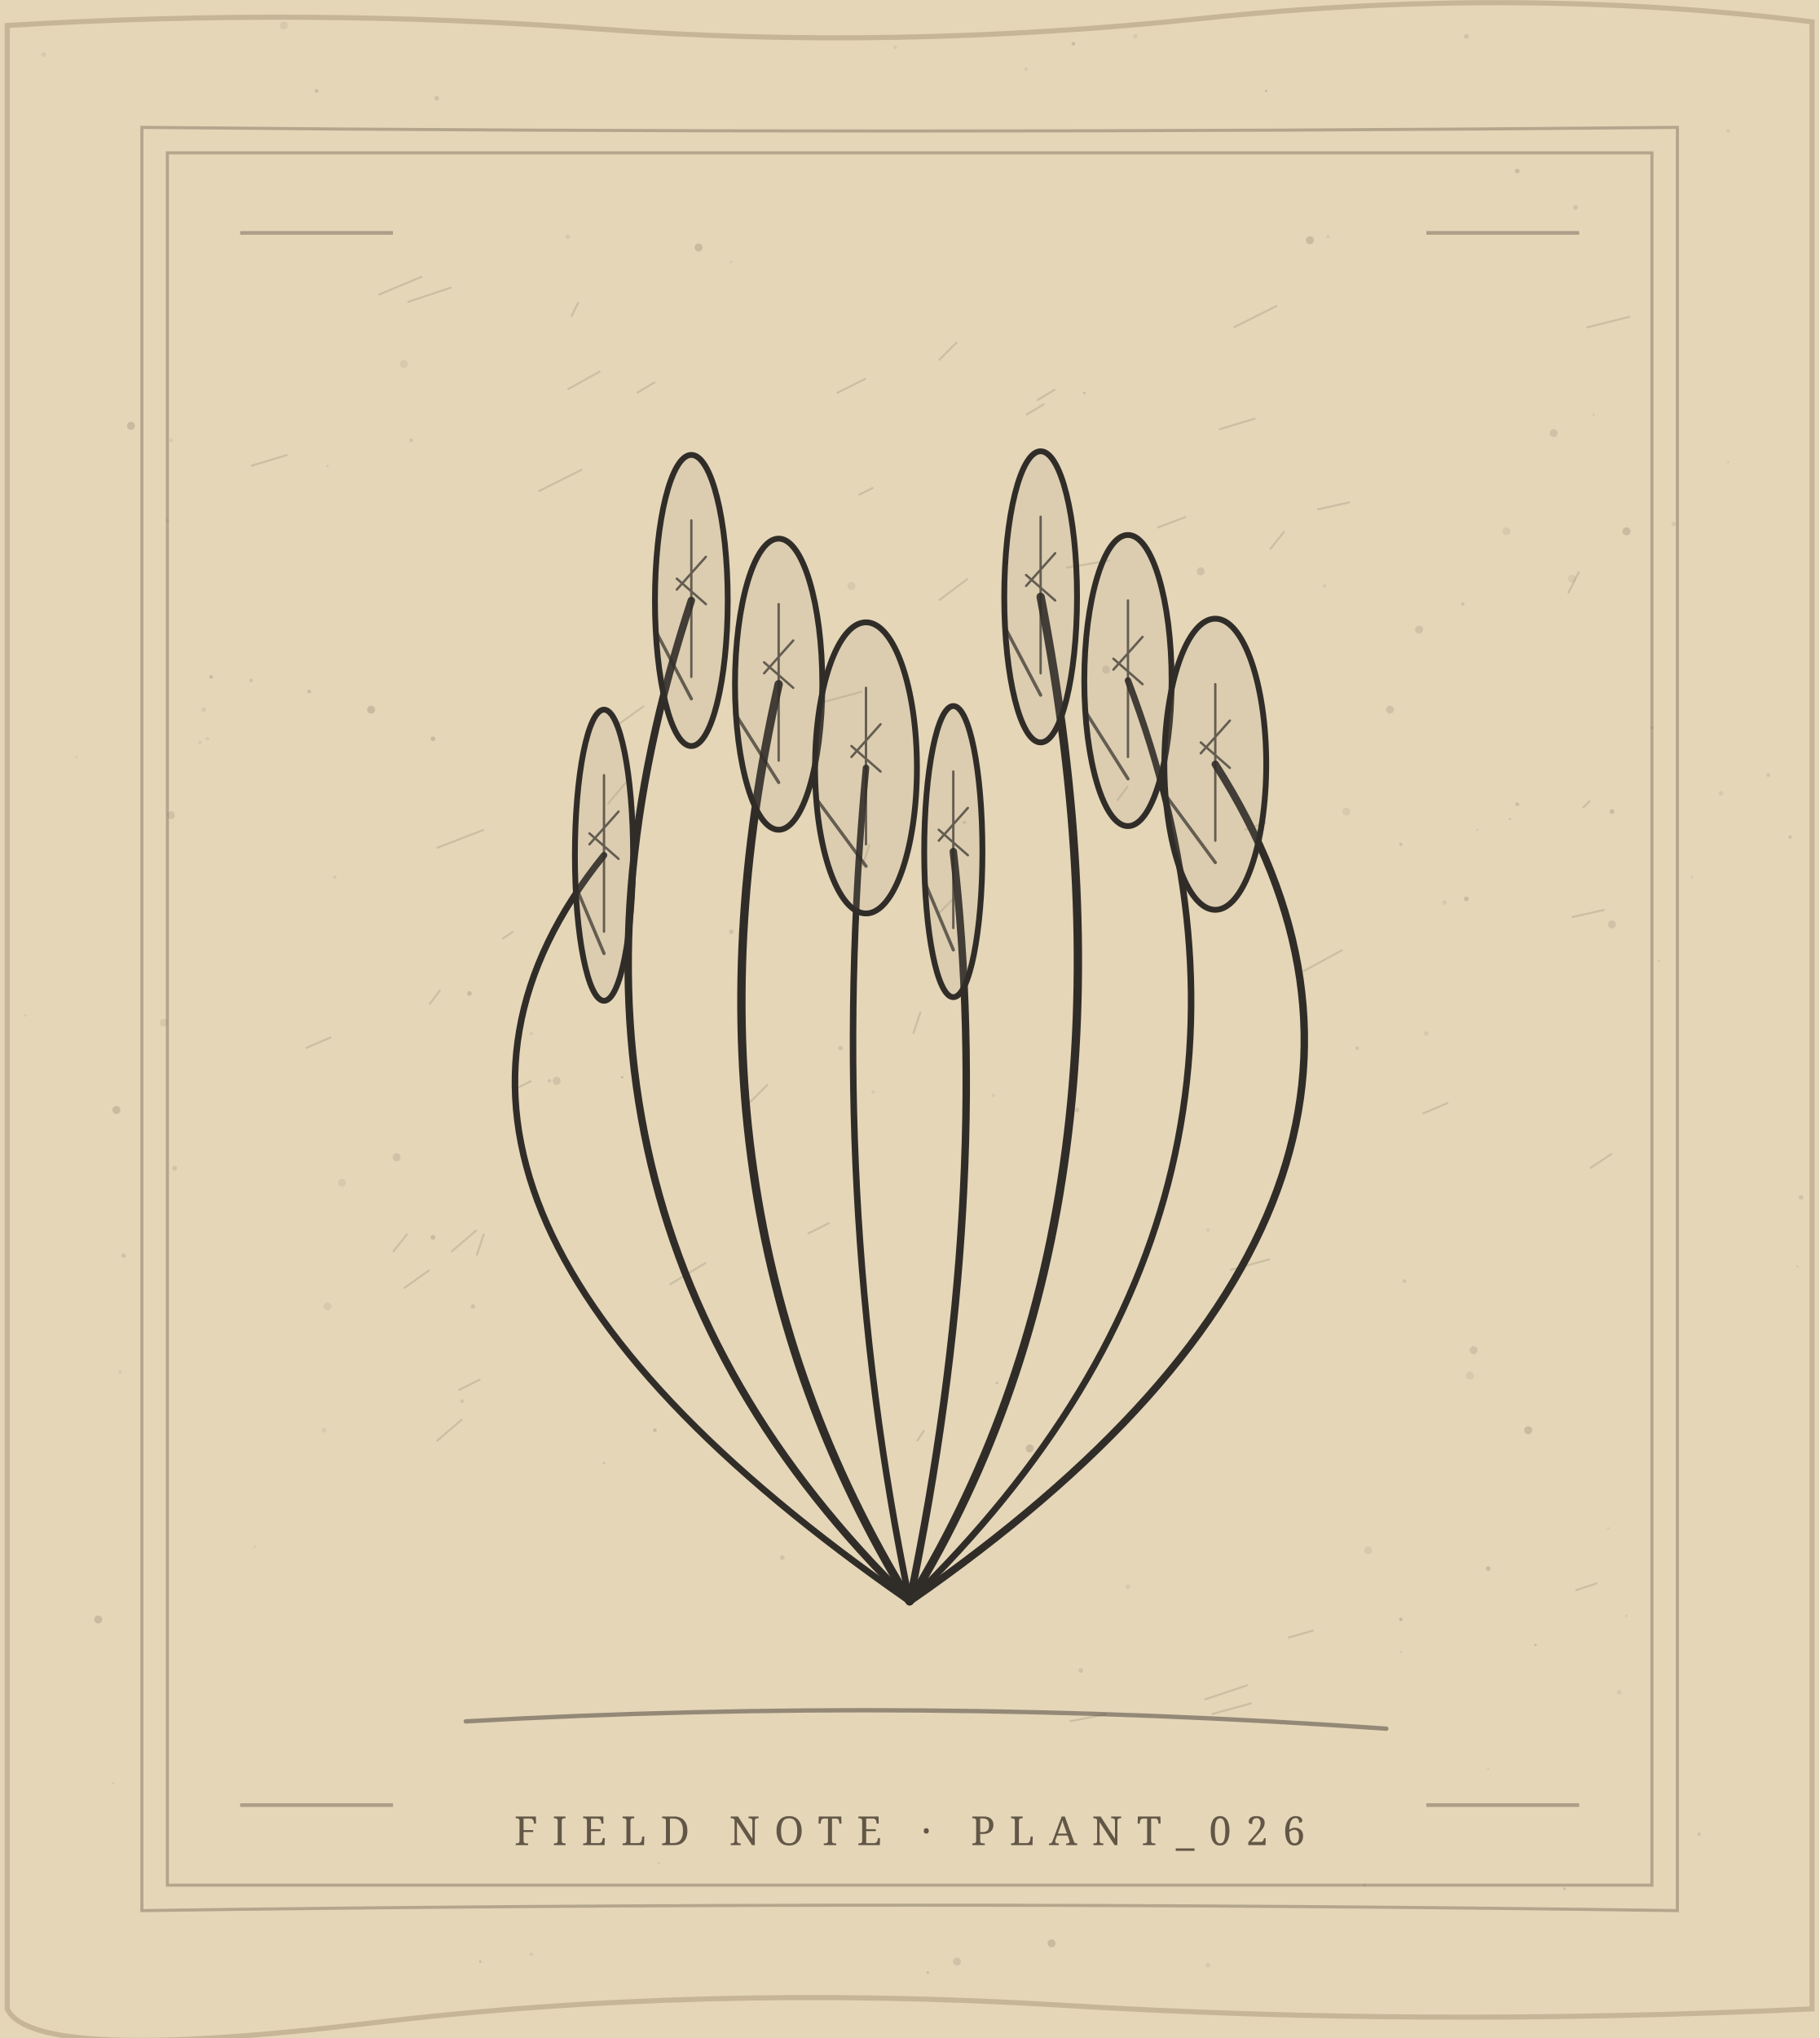
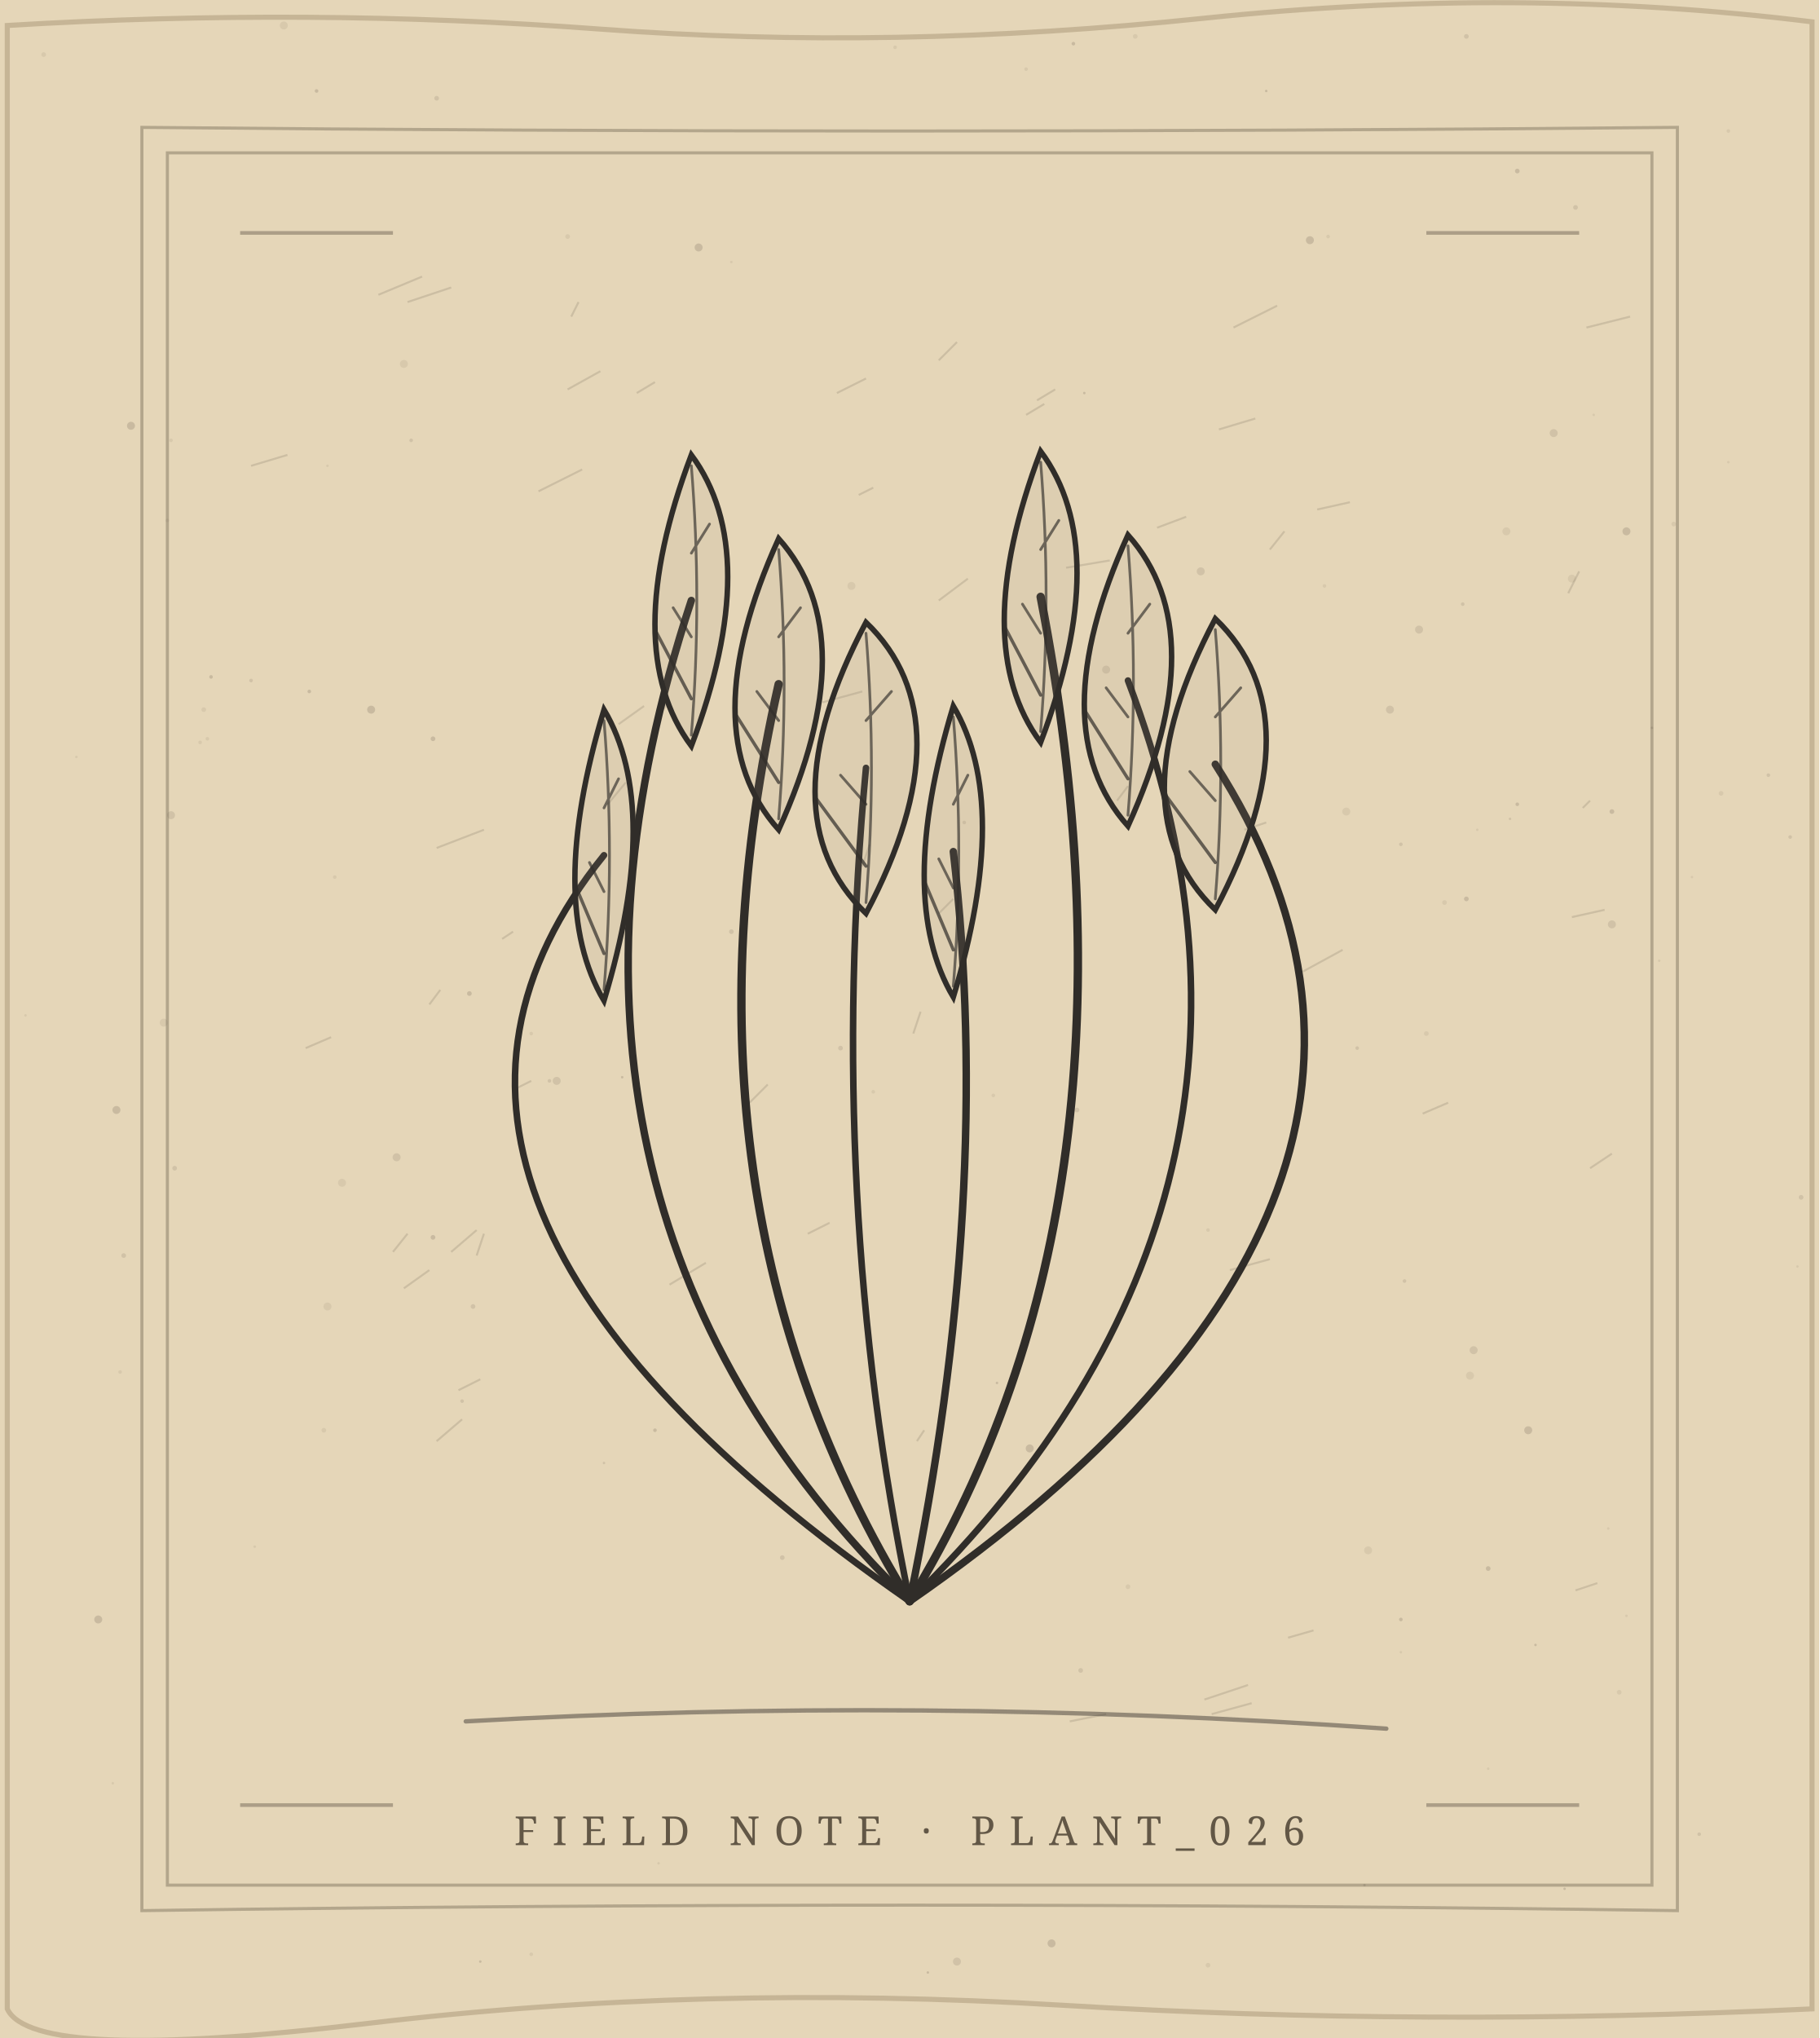
<svg xmlns="http://www.w3.org/2000/svg" viewBox="0 0 500 560" role="img" aria-label="Doğa defterinde kara kalem tür çizimi">
  <rect width="500" height="560" fill="#e5d6b8" />
  <path d="M2 7 Q85 2 165 8 T331 5 T498 6 V552 Q391 557 292 551 T101 556 T2 552 Z" fill="none" stroke="#9c8967" stroke-width="1.4" opacity=".42" />
  <path d="M39 35 Q246 37 461 35 V525 Q251 522 39 525 Z M46 42 H454 V518 H46 Z" fill="none" stroke="#776c57" stroke-width=".85" opacity=".46" />
  <path d="M66 64 h42 M392 64 h42 M66 496 h42 M392 496 h42" stroke="#655b4b" opacity=".45" />
  <circle cx="283" cy="398" r="1.1" fill="#736958" opacity="0.25" />
  <circle cx="273" cy="301" r="0.5" fill="#736958" opacity="0.12" />
  <circle cx="442" cy="420" r="0.35" fill="#736958" opacity="0.12" />
  <circle cx="404" cy="378" r="1.1" fill="#736958" opacity="0.12" />
  <circle cx="409" cy="486" r="0.35" fill="#736958" opacity="0.12" />
  <circle cx="492" cy="230" r="0.5" fill="#736958" opacity="0.18" />
  <circle cx="7" cy="279" r="0.35" fill="#736958" opacity="0.12" />
  <circle cx="201" cy="72" r="0.35" fill="#736958" opacity="0.12" />
  <circle cx="312" cy="10" r="0.65" fill="#736958" opacity="0.12" />
  <circle cx="89" cy="393" r="0.65" fill="#736958" opacity="0.12" />
  <circle cx="375" cy="518" r="0.35" fill="#736958" opacity="0.25" />
  <circle cx="282" cy="19" r="0.5" fill="#736958" opacity="0.12" />
  <circle cx="46" cy="143" r="0.5" fill="#736958" opacity="0.12" />
  <circle cx="146" cy="284" r="0.5" fill="#736958" opacity="0.12" />
  <circle cx="192" cy="68" r="1.1" fill="#736958" opacity="0.25" />
  <circle cx="132" cy="539" r="0.35" fill="#736958" opacity="0.25" />
  <circle cx="310" cy="436" r="0.65" fill="#736958" opacity="0.12" />
  <circle cx="102" cy="195" r="1.1" fill="#736958" opacity="0.25" />
  <circle cx="119" cy="203" r="0.65" fill="#736958" opacity="0.25" />
  <circle cx="92" cy="241" r="0.5" fill="#736958" opacity="0.12" />
  <circle cx="414" cy="146" r="1.1" fill="#736958" opacity="0.12" />
  <circle cx="111" cy="100" r="1.1" fill="#736958" opacity="0.12" />
  <circle cx="473" cy="218" r="0.65" fill="#736958" opacity="0.12" />
  <circle cx="370" cy="223" r="1.1" fill="#736958" opacity="0.12" />
  <circle cx="494" cy="348" r="0.35" fill="#736958" opacity="0.12" />
  <circle cx="206" cy="234" r="0.35" fill="#736958" opacity="0.25" />
  <circle cx="385" cy="454" r="0.35" fill="#736958" opacity="0.12" />
  <circle cx="129" cy="273" r="0.65" fill="#736958" opacity="0.25" />
  <circle cx="433" cy="57" r="0.65" fill="#736958" opacity="0.18" />
  <circle cx="151" cy="297" r="0.5" fill="#736958" opacity="0.18" />
  <circle cx="146" cy="537" r="0.5" fill="#736958" opacity="0.12" />
  <circle cx="45" cy="281" r="1.1" fill="#736958" opacity="0.12" />
  <circle cx="171" cy="296" r="0.35" fill="#736958" opacity="0.25" />
  <circle cx="403" cy="10" r="0.65" fill="#736958" opacity="0.18" />
  <circle cx="78" cy="7" r="1.1" fill="#736958" opacity="0.12" />
  <circle cx="443" cy="254" r="1.1" fill="#736958" opacity="0.18" />
  <circle cx="34" cy="345" r="0.65" fill="#736958" opacity="0.18" />
  <circle cx="12" cy="15" r="0.65" fill="#736958" opacity="0.12" />
  <circle cx="47" cy="121" r="0.5" fill="#736958" opacity="0.12" />
  <circle cx="48" cy="321" r="0.65" fill="#736958" opacity="0.18" />
  <circle cx="130" cy="359" r="0.65" fill="#736958" opacity="0.18" />
  <circle cx="447" cy="444" r="0.35" fill="#736958" opacity="0.12" />
  <circle cx="454" cy="200" r="0.35" fill="#736958" opacity="0.25" />
  <circle cx="445" cy="465" r="0.65" fill="#736958" opacity="0.12" />
  <circle cx="373" cy="288" r="0.5" fill="#736958" opacity="0.18" />
  <circle cx="180" cy="393" r="0.5" fill="#736958" opacity="0.25" />
  <circle cx="69" cy="187" r="0.5" fill="#736958" opacity="0.18" />
  <circle cx="390" cy="173" r="1.1" fill="#736958" opacity="0.18" />
  <circle cx="376" cy="426" r="1.1" fill="#736958" opacity="0.12" />
  <circle cx="409" cy="431" r="0.65" fill="#736958" opacity="0.25" />
  <circle cx="289" cy="534" r="1.1" fill="#736958" opacity="0.25" />
  <circle cx="295" cy="12" r="0.5" fill="#736958" opacity="0.25" />
  <circle cx="90" cy="128" r="0.35" fill="#736958" opacity="0.12" />
  <circle cx="70" cy="425" r="0.35" fill="#736958" opacity="0.12" />
  <circle cx="422" cy="452" r="0.35" fill="#736958" opacity="0.25" />
  <circle cx="460" cy="144" r="0.65" fill="#736958" opacity="0.12" />
  <circle cx="119" cy="340" r="0.65" fill="#736958" opacity="0.25" />
  <circle cx="47" cy="224" r="1.1" fill="#736958" opacity="0.18" />
  <circle cx="348" cy="25" r="0.35" fill="#736958" opacity="0.25" />
  <circle cx="438" cy="114" r="0.35" fill="#736958" opacity="0.12" />
  <circle cx="392" cy="284" r="0.65" fill="#736958" opacity="0.12" />
  <circle cx="298" cy="108" r="0.35" fill="#736958" opacity="0.25" />
  <circle cx="360" cy="66" r="1.1" fill="#736958" opacity="0.25" />
  <circle cx="397" cy="248" r="0.65" fill="#736958" opacity="0.12" />
  <circle cx="109" cy="318" r="1.1" fill="#736958" opacity="0.18" />
  <circle cx="385" cy="445" r="0.5" fill="#736958" opacity="0.25" />
  <circle cx="403" cy="247" r="0.65" fill="#736958" opacity="0.25" />
  <circle cx="255" cy="542" r="0.35" fill="#736958" opacity="0.25" />
  <circle cx="166" cy="402" r="0.35" fill="#736958" opacity="0.18" />
  <circle cx="297" cy="459" r="0.65" fill="#736958" opacity="0.18" />
  <circle cx="432" cy="159" r="1.1" fill="#736958" opacity="0.12" />
  <circle cx="156" cy="65" r="0.65" fill="#736958" opacity="0.12" />
  <circle cx="90" cy="359" r="1.1" fill="#736958" opacity="0.12" />
  <circle cx="365" cy="65" r="0.5" fill="#736958" opacity="0.12" />
  <circle cx="32" cy="305" r="1.1" fill="#736958" opacity="0.25" />
  <circle cx="486" cy="213" r="0.5" fill="#736958" opacity="0.18" />
  <circle cx="21" cy="208" r="0.35" fill="#736958" opacity="0.12" />
  <circle cx="240" cy="300" r="0.5" fill="#736958" opacity="0.12" />
  <circle cx="127" cy="385" r="0.5" fill="#736958" opacity="0.18" />
  <circle cx="201" cy="256" r="0.65" fill="#736958" opacity="0.18" />
  <circle cx="263" cy="539" r="1.1" fill="#736958" opacity="0.18" />
  <circle cx="36" cy="117" r="1.1" fill="#736958" opacity="0.25" />
  <circle cx="55" cy="204" r="0.5" fill="#736958" opacity="0.12" />
  <circle cx="87" cy="25" r="0.5" fill="#736958" opacity="0.25" />
  <circle cx="246" cy="13" r="0.5" fill="#736958" opacity="0.12" />
  <circle cx="58" cy="186" r="0.5" fill="#736958" opacity="0.25" />
  <circle cx="495" cy="329" r="0.65" fill="#736958" opacity="0.18" />
  <circle cx="113" cy="121" r="0.5" fill="#736958" opacity="0.18" />
  <circle cx="94" cy="325" r="1.1" fill="#736958" opacity="0.12" />
  <circle cx="304" cy="184" r="1.1" fill="#736958" opacity="0.18" />
  <circle cx="231" cy="288" r="0.65" fill="#736958" opacity="0.18" />
  <circle cx="430" cy="519" r="0.35" fill="#736958" opacity="0.25" />
  <circle cx="267" cy="204" r="0.5" fill="#736958" opacity="0.12" />
  <circle cx="475" cy="127" r="0.35" fill="#736958" opacity="0.12" />
  <circle cx="296" cy="305" r="0.65" fill="#736958" opacity="0.18" />
  <circle cx="27" cy="445" r="1.1" fill="#736958" opacity="0.25" />
  <circle cx="330" cy="157" r="1.1" fill="#736958" opacity="0.18" />
  <circle cx="456" cy="264" r="0.35" fill="#736958" opacity="0.12" />
  <circle cx="385" cy="232" r="0.5" fill="#736958" opacity="0.18" />
  <circle cx="265" cy="226" r="0.5" fill="#736958" opacity="0.18" />
  <circle cx="120" cy="27" r="0.65" fill="#736958" opacity="0.18" />
  <circle cx="215" cy="428" r="0.65" fill="#736958" opacity="0.18" />
  <circle cx="475" cy="36" r="0.5" fill="#736958" opacity="0.12" />
  <circle cx="415" cy="225" r="0.35" fill="#736958" opacity="0.18" />
  <circle cx="274" cy="380" r="0.35" fill="#736958" opacity="0.25" />
  <circle cx="153" cy="297" r="1.1" fill="#736958" opacity="0.18" />
  <circle cx="56" cy="195" r="0.65" fill="#736958" opacity="0.12" />
  <circle cx="382" cy="195" r="1.1" fill="#736958" opacity="0.18" />
  <circle cx="332" cy="338" r="0.5" fill="#736958" opacity="0.12" />
  <circle cx="405" cy="371" r="1.1" fill="#736958" opacity="0.18" />
  <circle cx="417" cy="221" r="0.5" fill="#736958" opacity="0.25" />
  <circle cx="182" cy="194" r="1.1" fill="#736958" opacity="0.18" />
  <circle cx="85" cy="190" r="0.5" fill="#736958" opacity="0.25" />
  <circle cx="364" cy="161" r="0.5" fill="#736958" opacity="0.12" />
  <circle cx="443" cy="223" r="0.65" fill="#736958" opacity="0.25" />
  <circle cx="181" cy="512" r="0.35" fill="#736958" opacity="0.12" />
  <circle cx="447" cy="146" r="1.1" fill="#736958" opacity="0.25" />
  <circle cx="427" cy="119" r="1.1" fill="#736958" opacity="0.18" />
  <circle cx="33" cy="377" r="0.5" fill="#736958" opacity="0.12" />
  <circle cx="31" cy="490" r="0.35" fill="#736958" opacity="0.12" />
  <circle cx="420" cy="393" r="1.1" fill="#736958" opacity="0.25" />
  <circle cx="332" cy="540" r="0.65" fill="#736958" opacity="0.12" />
  <circle cx="467" cy="504" r="0.5" fill="#736958" opacity="0.18" />
  <circle cx="402" cy="166" r="0.5" fill="#736958" opacity="0.18" />
  <circle cx="57" cy="203" r="0.5" fill="#736958" opacity="0.12" />
  <circle cx="417" cy="47" r="0.65" fill="#736958" opacity="0.25" />
  <circle cx="406" cy="228" r="0.35" fill="#736958" opacity="0.12" />
  <circle cx="465" cy="241" r="0.35" fill="#736958" opacity="0.12" />
  <circle cx="386" cy="352" r="0.5" fill="#736958" opacity="0.18" />
  <circle cx="234" cy="161" r="1.1" fill="#736958" opacity="0.12" />
  <path d="M338 349 l11 -3" stroke="#736958" stroke-width=".55" opacity=".22" />
  <path d="M358 267 l11 -6" stroke="#736958" stroke-width=".55" opacity=".22" />
  <path d="M156 107 l9 -5" stroke="#736958" stroke-width=".55" opacity=".22" />
  <path d="M120 396 l7 -6" stroke="#736958" stroke-width=".55" opacity=".22" />
  <path d="M184 353 l10 -6" stroke="#736958" stroke-width=".55" opacity=".22" />
  <path d="M436 90 l12 -3" stroke="#736958" stroke-width=".55" opacity=".22" />
  <path d="M112 83 l12 -4" stroke="#736958" stroke-width=".55" opacity=".22" />
  <path d="M148 135 l12 -6" stroke="#736958" stroke-width=".55" opacity=".22" />
  <path d="M131 345 l2 -6" stroke="#736958" stroke-width=".55" opacity=".22" />
  <path d="M226 193 l11 -3" stroke="#736958" stroke-width=".55" opacity=".22" />
  <path d="M108 344 l4 -5" stroke="#736958" stroke-width=".55" opacity=".22" />
  <path d="M170 199 l7 -5" stroke="#736958" stroke-width=".55" opacity=".22" />
  <path d="M167 221 l5 -6" stroke="#736958" stroke-width=".55" opacity=".22" />
  <path d="M293 156 l12 -2" stroke="#736958" stroke-width=".55" opacity=".22" />
  <path d="M252 396 l2 -3" stroke="#736958" stroke-width=".55" opacity=".22" />
  <path d="M142 299 l4 -2" stroke="#736958" stroke-width=".55" opacity=".22" />
  <path d="M282 114 l5 -3" stroke="#736958" stroke-width=".55" opacity=".22" />
  <path d="M126 382 l6 -3" stroke="#736958" stroke-width=".55" opacity=".22" />
  <path d="M354 450 l7 -2" stroke="#736958" stroke-width=".55" opacity=".22" />
  <path d="M175 108 l5 -3" stroke="#736958" stroke-width=".55" opacity=".22" />
  <path d="M69 128 l10 -3" stroke="#736958" stroke-width=".55" opacity=".22" />
  <path d="M349 151 l4 -5" stroke="#736958" stroke-width=".55" opacity=".22" />
  <path d="M432 252 l9 -2" stroke="#736958" stroke-width=".55" opacity=".22" />
  <path d="M258 251 l4 -4" stroke="#736958" stroke-width=".55" opacity=".22" />
  <path d="M104 81 l12 -5" stroke="#736958" stroke-width=".55" opacity=".22" />
  <path d="M339 90 l12 -6" stroke="#736958" stroke-width=".55" opacity=".22" />
  <path d="M431 163 l3 -6" stroke="#736958" stroke-width=".55" opacity=".22" />
  <path d="M230 108 l8 -4" stroke="#736958" stroke-width=".55" opacity=".22" />
  <path d="M157 87 l2 -4" stroke="#736958" stroke-width=".55" opacity=".22" />
  <path d="M111 354 l7 -5" stroke="#736958" stroke-width=".55" opacity=".22" />
  <path d="M118 276 l3 -4" stroke="#736958" stroke-width=".55" opacity=".22" />
  <path d="M362 140 l9 -2" stroke="#736958" stroke-width=".55" opacity=".22" />
  <path d="M120 233 l13 -5" stroke="#736958" stroke-width=".55" opacity=".22" />
  <path d="M335 118 l10 -3" stroke="#736958" stroke-width=".55" opacity=".22" />
  <path d="M84 288 l7 -3" stroke="#736958" stroke-width=".55" opacity=".22" />
  <path d="M237 238 l2 -6" stroke="#736958" stroke-width=".55" opacity=".22" />
  <path d="M391 306 l7 -3" stroke="#736958" stroke-width=".55" opacity=".22" />
  <path d="M437 321 l6 -4" stroke="#736958" stroke-width=".55" opacity=".22" />
  <path d="M435 222 l2 -2" stroke="#736958" stroke-width=".55" opacity=".22" />
  <path d="M333 471 l11 -3" stroke="#736958" stroke-width=".55" opacity=".22" />
  <path d="M124 344 l7 -6" stroke="#736958" stroke-width=".55" opacity=".22" />
  <path d="M307 220 l3 -4" stroke="#736958" stroke-width=".55" opacity=".22" />
  <path d="M236 136 l4 -2" stroke="#736958" stroke-width=".55" opacity=".22" />
  <path d="M285 110 l5 -3" stroke="#736958" stroke-width=".55" opacity=".22" />
  <path d="M294 473 l10 -2" stroke="#736958" stroke-width=".55" opacity=".22" />
  <path d="M318 145 l8 -3" stroke="#736958" stroke-width=".55" opacity=".22" />
  <path d="M138 258 l3 -2" stroke="#736958" stroke-width=".55" opacity=".22" />
  <path d="M342 228 l6 -2" stroke="#736958" stroke-width=".55" opacity=".22" />
  <path d="M258 99 l5 -5" stroke="#736958" stroke-width=".55" opacity=".22" />
  <path d="M433 437 l6 -2" stroke="#736958" stroke-width=".55" opacity=".22" />
  <path d="M206 303 l5 -5" stroke="#736958" stroke-width=".55" opacity=".22" />
  <path d="M258 165 l8 -6" stroke="#736958" stroke-width=".55" opacity=".22" />
  <path d="M331 467 l12 -4" stroke="#736958" stroke-width=".55" opacity=".22" />
  <path d="M222 339 l6 -3" stroke="#736958" stroke-width=".55" opacity=".22" />
  <path d="M251 284 l2 -6" stroke="#736958" stroke-width=".55" opacity=".22" />
  <path d="M250 440 Q90 329 166.0 235" fill="none" stroke="#302d29" stroke-width="1.8" stroke-linecap="round" stroke-linejoin="round" opacity="1" />
-   <ellipse cx="166.0" cy="235" rx="8" ry="40" fill="#a89c8326" stroke="#302d29" stroke-width="1.6" />
-   <path d="M166.0 213 l0 43 M162.0 229 l8 7 M170.0 223 l-8 9" fill="none" stroke="#302d29" stroke-width="0.65" stroke-linecap="round" stroke-linejoin="round" opacity="0.7" />
+   <path d="M166 195 Q182 222 166 275 Q150 248 166 195 Z" fill="#a89c8320" stroke="#302d29" stroke-width="1.5" />
+   <path d="M166 198 Q169 235 166 272 M166 222 l4 -8 M166 245 l-4 -8" fill="none" stroke="#302d29" stroke-width="0.75" stroke-linecap="round" stroke-linejoin="round" opacity="0.65" />
  <path d="M166.0 262 l-8 -19" fill="none" stroke="#302d29" stroke-width="0.9" stroke-linecap="round" stroke-linejoin="round" opacity="0.7" />
  <path d="M250 440 Q136 329 190.0 165" fill="none" stroke="#302d29" stroke-width="2.05" stroke-linecap="round" stroke-linejoin="round" opacity="1" />
-   <ellipse cx="190.0" cy="165" rx="10" ry="40" fill="#a89c8326" stroke="#302d29" stroke-width="1.6" />
-   <path d="M190.0 143 l0 43 M186.0 159 l8 7 M194.0 153 l-8 9" fill="none" stroke="#302d29" stroke-width="0.65" stroke-linecap="round" stroke-linejoin="round" opacity="0.7" />
+   <path d="M190 125 Q210 152 190 205 Q170 178 190 125 Z" fill="#a89c8320" stroke="#302d29" stroke-width="1.5" />
+   <path d="M190 128 Q193 165 190 202 M190 152 l5 -8 M190 175 l-5 -8" fill="none" stroke="#302d29" stroke-width="0.75" stroke-linecap="round" stroke-linejoin="round" opacity="0.65" />
  <path d="M190.0 192 l-10 -19" fill="none" stroke="#302d29" stroke-width="0.9" stroke-linecap="round" stroke-linejoin="round" opacity="0.7" />
  <path d="M250 440 Q182 329 214.0 188" fill="none" stroke="#302d29" stroke-width="2.3" stroke-linecap="round" stroke-linejoin="round" opacity="1" />
-   <ellipse cx="214.0" cy="188" rx="12" ry="40" fill="#a89c8326" stroke="#302d29" stroke-width="1.6" />
-   <path d="M214.0 166 l0 43 M210.0 182 l8 7 M218.0 176 l-8 9" fill="none" stroke="#302d29" stroke-width="0.65" stroke-linecap="round" stroke-linejoin="round" opacity="0.7" />
+   <path d="M214 148 Q238 175 214 228 Q190 201 214 148 Z" fill="#a89c8320" stroke="#302d29" stroke-width="1.5" />
+   <path d="M214 151 Q217 188 214 225 M214 175 l6 -8 M214 198 l-6 -8" fill="none" stroke="#302d29" stroke-width="0.75" stroke-linecap="round" stroke-linejoin="round" opacity="0.65" />
  <path d="M214.0 215 l-12 -19" fill="none" stroke="#302d29" stroke-width="0.9" stroke-linecap="round" stroke-linejoin="round" opacity="0.7" />
  <path d="M250 440 Q227 329 238.0 211" fill="none" stroke="#302d29" stroke-width="1.8" stroke-linecap="round" stroke-linejoin="round" opacity="1" />
-   <ellipse cx="238.0" cy="211" rx="14" ry="40" fill="#a89c8326" stroke="#302d29" stroke-width="1.6" />
-   <path d="M238.0 189 l0 43 M234.0 205 l8 7 M242.0 199 l-8 9" fill="none" stroke="#302d29" stroke-width="0.65" stroke-linecap="round" stroke-linejoin="round" opacity="0.7" />
+   <path d="M238 171 Q266 198 238 251 Q210 224 238 171 Z" fill="#a89c8320" stroke="#302d29" stroke-width="1.5" />
+   <path d="M238 174 Q241 211 238 248 M238 198 l7 -8 M238 221 l-7 -8" fill="none" stroke="#302d29" stroke-width="0.75" stroke-linecap="round" stroke-linejoin="round" opacity="0.65" />
  <path d="M238.0 238 l-14 -19" fill="none" stroke="#302d29" stroke-width="0.9" stroke-linecap="round" stroke-linejoin="round" opacity="0.7" />
  <path d="M250 440 Q273 329 262.0 234" fill="none" stroke="#302d29" stroke-width="2.05" stroke-linecap="round" stroke-linejoin="round" opacity="1" />
-   <ellipse cx="262.0" cy="234" rx="8" ry="40" fill="#a89c8326" stroke="#302d29" stroke-width="1.6" />
-   <path d="M262.0 212 l0 43 M258.0 228 l8 7 M266.0 222 l-8 9" fill="none" stroke="#302d29" stroke-width="0.65" stroke-linecap="round" stroke-linejoin="round" opacity="0.7" />
+   <path d="M262 194 Q278 221 262 274 Q246 247 262 194 Z" fill="#a89c8320" stroke="#302d29" stroke-width="1.5" />
+   <path d="M262 197 Q265 234 262 271 M262 221 l4 -8 M262 244 l-4 -8" fill="none" stroke="#302d29" stroke-width="0.75" stroke-linecap="round" stroke-linejoin="round" opacity="0.65" />
  <path d="M262.0 261 l-8 -19" fill="none" stroke="#302d29" stroke-width="0.9" stroke-linecap="round" stroke-linejoin="round" opacity="0.7" />
  <path d="M250 440 Q318 329 286.0 164" fill="none" stroke="#302d29" stroke-width="2.3" stroke-linecap="round" stroke-linejoin="round" opacity="1" />
-   <ellipse cx="286.0" cy="164" rx="10" ry="40" fill="#a89c8326" stroke="#302d29" stroke-width="1.6" />
-   <path d="M286.0 142 l0 43 M282.0 158 l8 7 M290.0 152 l-8 9" fill="none" stroke="#302d29" stroke-width="0.65" stroke-linecap="round" stroke-linejoin="round" opacity="0.7" />
+   <path d="M286 124 Q306 151 286 204 Q266 177 286 124 Z" fill="#a89c8320" stroke="#302d29" stroke-width="1.5" />
+   <path d="M286 127 Q289 164 286 201 M286 151 l5 -8 M286 174 l-5 -8" fill="none" stroke="#302d29" stroke-width="0.75" stroke-linecap="round" stroke-linejoin="round" opacity="0.65" />
  <path d="M286.0 191 l-10 -19" fill="none" stroke="#302d29" stroke-width="0.9" stroke-linecap="round" stroke-linejoin="round" opacity="0.7" />
  <path d="M250 440 Q364 329 310.0 187" fill="none" stroke="#302d29" stroke-width="1.8" stroke-linecap="round" stroke-linejoin="round" opacity="1" />
-   <ellipse cx="310.0" cy="187" rx="12" ry="40" fill="#a89c8326" stroke="#302d29" stroke-width="1.6" />
-   <path d="M310.0 165 l0 43 M306.0 181 l8 7 M314.0 175 l-8 9" fill="none" stroke="#302d29" stroke-width="0.65" stroke-linecap="round" stroke-linejoin="round" opacity="0.7" />
+   <path d="M310 147 Q334 174 310 227 Q286 200 310 147 Z" fill="#a89c8320" stroke="#302d29" stroke-width="1.5" />
+   <path d="M310 150 Q313 187 310 224 M310 174 l6 -8 M310 197 l-6 -8" fill="none" stroke="#302d29" stroke-width="0.75" stroke-linecap="round" stroke-linejoin="round" opacity="0.65" />
  <path d="M310.0 214 l-12 -19" fill="none" stroke="#302d29" stroke-width="0.9" stroke-linecap="round" stroke-linejoin="round" opacity="0.7" />
  <path d="M250 440 Q410 329 334.0 210" fill="none" stroke="#302d29" stroke-width="2.05" stroke-linecap="round" stroke-linejoin="round" opacity="1" />
-   <ellipse cx="334.0" cy="210" rx="14" ry="40" fill="#a89c8326" stroke="#302d29" stroke-width="1.6" />
-   <path d="M334.0 188 l0 43 M330.0 204 l8 7 M338.0 198 l-8 9" fill="none" stroke="#302d29" stroke-width="0.65" stroke-linecap="round" stroke-linejoin="round" opacity="0.7" />
+   <path d="M334 170 Q362 197 334 250 Q306 223 334 170 Z" fill="#a89c8320" stroke="#302d29" stroke-width="1.5" />
+   <path d="M334 173 Q337 210 334 247 M334 197 l7 -8 M334 220 l-7 -8" fill="none" stroke="#302d29" stroke-width="0.75" stroke-linecap="round" stroke-linejoin="round" opacity="0.65" />
  <path d="M334.0 237 l-14 -19" fill="none" stroke="#302d29" stroke-width="0.9" stroke-linecap="round" stroke-linejoin="round" opacity="0.7" />
  <path d="M128 473 Q252 466 381 475" fill="none" stroke="#302d29" stroke-width="1.2" stroke-linecap="round" stroke-linejoin="round" opacity="0.45" />
  <text x="250" y="507" text-anchor="middle" fill="#625746" font-size="11" font-family="serif" letter-spacing="4">FIELD NOTE · PLANT_026</text>
</svg>
